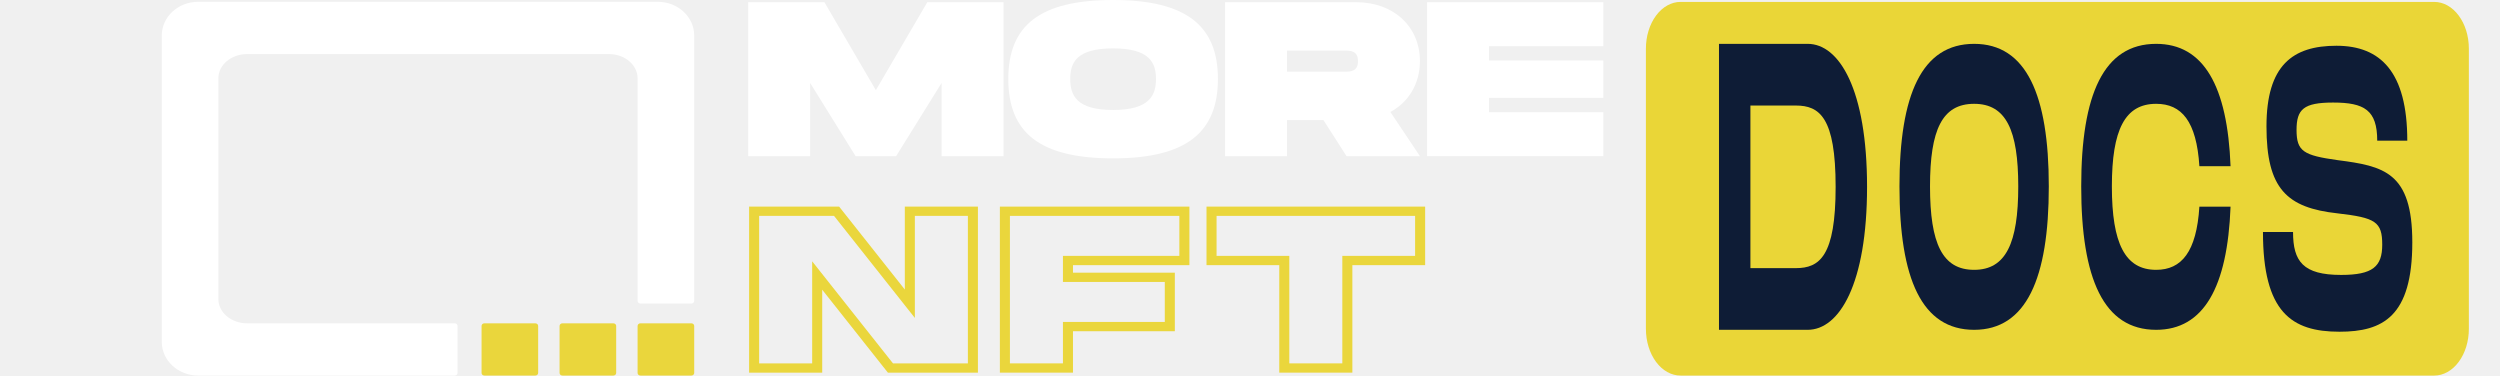
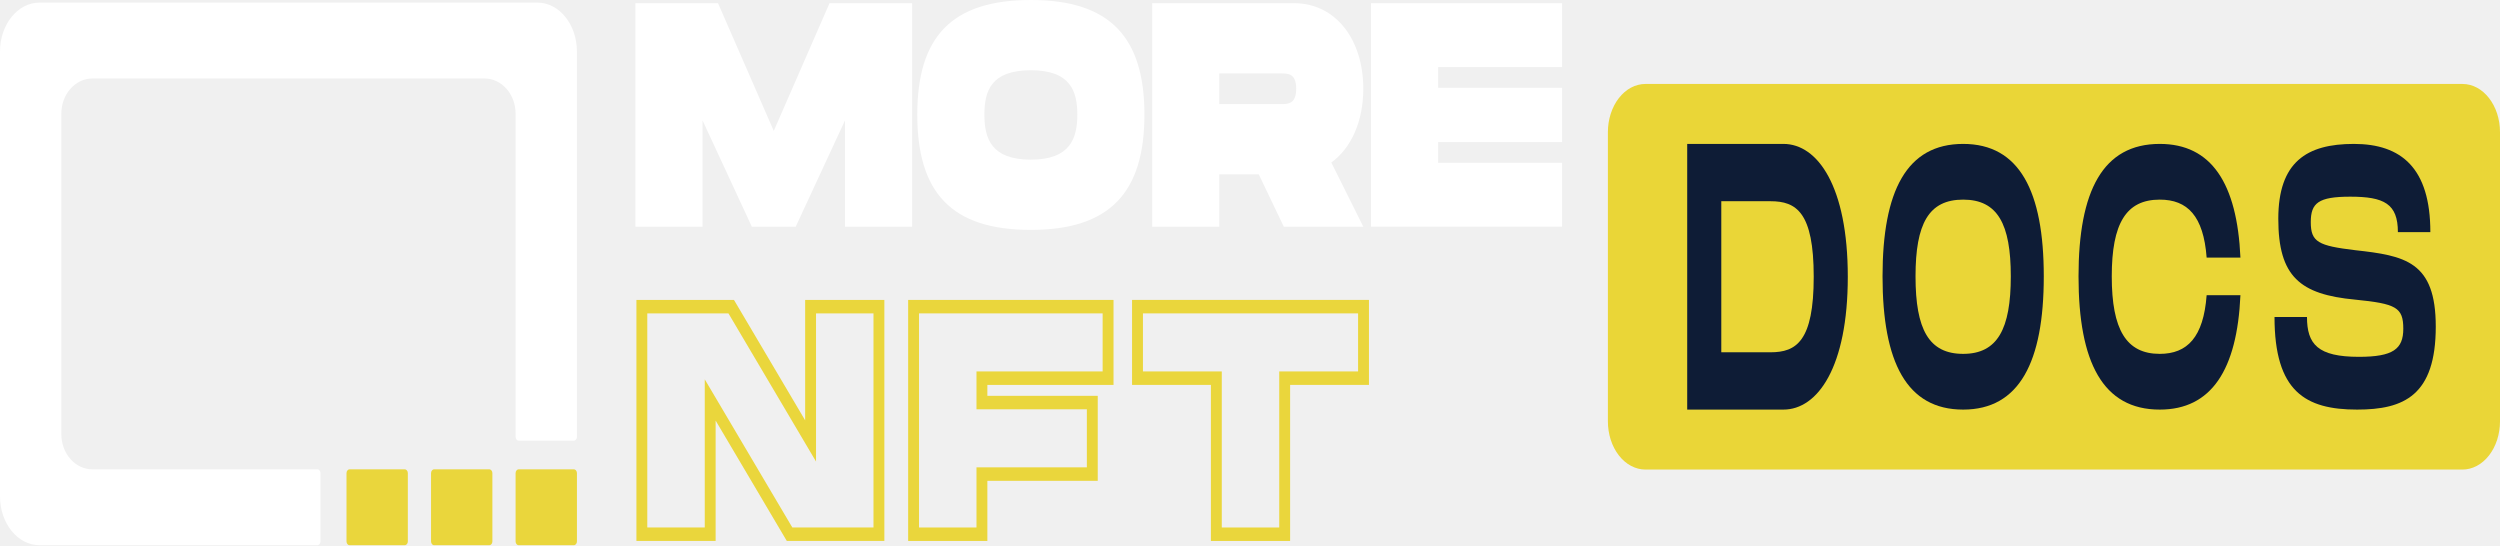
- <svg xmlns="http://www.w3.org/2000/svg" width="3934" height="591" viewBox="0 0 3934 591" fill="none">
-   <g clip-path="url(#clip0_3_87)">
-     <path d="M1092.38 399.418V55.794C1092.38 26.544 1066.68 2.815 1035.01 2.815H311.97C280.276 2.815 254.576 26.544 254.576 55.794V538.048C254.576 567.284 280.276 591 311.97 591H639.427H718.1H715.504C717.984 591 719.982 589.141 719.982 586.892V512.878C719.982 510.602 717.998 508.77 715.504 508.77H714.016H639.427H388.85C363.894 508.77 343.649 491.694 343.649 470.632V123.223C343.649 102.134 363.879 85.071 388.85 85.071H958.147C983.132 85.071 1003.33 102.134 1003.33 123.223V399.539V467.938V473.554C1003.33 475.803 1005.33 477.662 1007.8 477.662H1087.93C1090.42 477.662 1092.42 475.803 1092.42 473.554V399.539C1092.41 399.499 1092.38 399.459 1092.38 399.418Z" fill="white" />
-     <path d="M1087.91 508.77H1007.78C1005.32 508.77 1003.32 510.602 1003.32 512.878V586.893C1003.32 589.142 1005.32 591 1007.78 591H1087.91C1090.39 591 1092.41 589.142 1092.41 586.893V512.878C1092.41 510.602 1090.39 508.77 1087.91 508.77Z" fill="#EAD63C" />
-     <path d="M965.133 508.77H885.001C882.536 508.77 880.538 510.602 880.538 512.878V586.893C880.538 589.142 882.536 591 885.001 591H965.133C967.627 591 969.626 589.142 969.626 586.893V512.878C969.626 510.602 967.627 508.77 965.133 508.77Z" fill="#EAD63C" />
-     <path d="M842.368 508.77H762.206C759.756 508.77 757.772 510.602 757.772 512.878V586.893C757.772 589.142 759.756 591 762.206 591H842.368C844.833 591 846.845 589.142 846.845 586.893V512.878C846.845 510.602 844.833 508.77 842.368 508.77Z" fill="#EAD63C" />
-     <path d="M1579.18 245.746H1481.72V130.495L1410.12 245.746H1346.4L1274.8 130.495V245.746H1177.34V3.461H1297.29L1378.25 141.902L1459.21 3.461H1579.16V245.746H1579.18Z" fill="white" />
-     <path d="M1586.66 124.26C1586.66 40.158 1636.15 0 1751.59 0C1866.67 0 1916.52 40.495 1916.52 124.26C1916.52 208.362 1866.67 249.207 1751.59 249.207C1636.13 249.207 1586.66 208.698 1586.66 124.26ZM1819.06 124.26C1819.06 98.996 1809.32 76.142 1751.59 76.142C1693.86 76.142 1684.12 98.646 1684.12 124.26C1684.12 150.211 1694.24 173.065 1751.59 173.065C1808.94 173.065 1819.06 149.874 1819.06 124.26Z" fill="white" />
-     <path d="M2187.9 176.175L2234.38 245.746H2118.93L2082.57 188.983H2025.22V245.746H1927.76V3.461H2133.92C2193.53 3.461 2234.38 42.233 2234.38 96.222C2234.38 131.519 2216.77 160.594 2187.9 176.175ZM2025.22 112.827H2115.18C2124.92 112.827 2136.92 112.827 2136.92 96.208C2136.92 79.59 2124.94 79.59 2115.18 79.59H2025.22V112.827Z" fill="white" />
-     <path d="M2343.07 72.682V95.185H2523V154.022H2343.07V176.512H2523V245.733H2245.6V3.461H2523V72.682H2343.07Z" fill="white" />
-     <path d="M1538.86 586.395H1397.18L1293.83 455.899V586.395H1178.78V325.121H1320.46L1423.82 455.616V325.121H1538.86V586.395V586.395ZM1405.2 571.796H1523.05V339.719H1439.63V500.313L1312.44 339.719H1194.59V571.796H1278.02V411.202L1405.2 571.796Z" fill="#EAD63C" />
-     <path d="M1688.44 586.395H1573.4V325.121H1871.65V417.249H1688.44V429.086H1848.73V521.214H1688.44V586.395V586.395ZM1589.21 571.796H1672.63V506.602H1832.92V443.671H1672.63V402.637H1855.83V339.706H1589.21V571.796Z" fill="#EAD63C" />
-     <path d="M2128.1 586.395H2013.05V417.235H1898.56V325.107H2242.6V417.235H2128.1V586.395ZM2028.86 571.796H2112.29V402.637H2226.79V339.706H1914.37V402.637H2028.86V571.796V571.796Z" fill="#EAD63C" />
-     <path d="M2644.49 3H3830.51C3860.6 3 3885 35.916 3885 76.502V517.498C3885 536.997 3879.26 555.704 3869.03 569.478C3858.82 583.253 3844.96 591 3830.51 591H2644.49C2630.04 591 2616.18 583.253 2605.95 569.478C2595.74 555.704 2590 536.997 2590 517.498V76.502C2590 57.021 2595.74 38.315 2605.95 24.541C2616.18 10.747 2630.04 3 2644.49 3Z" fill="#EAD637" />
-     <path d="M2844.58 69H2705V519H2844.58C2894.31 519 2938 447.003 2938 293.985C2938 140.997 2894.31 69 2844.58 69ZM2825.9 421.931H2754.45V166.069H2825.9C2863.27 166.069 2888.55 184.699 2888.55 293.985C2888.55 403.272 2863.27 421.931 2825.9 421.931Z" fill="#0E1C36" />
-     <path d="M3106.49 519C3188.48 519 3224 438.372 3224 293.365C3224 149.008 3188.48 69 3106.49 69C3024.25 69 2989 148.387 2989 293.365C2989 438.992 3024.25 519 3106.49 519ZM3106.49 424.605C3056.56 424.605 3037.07 383.36 3037.07 293.365C3037.07 203.992 3056.3 163.367 3106.49 163.367C3156.7 163.367 3175.93 204.64 3175.93 293.365C3175.93 382.739 3156.44 424.605 3106.49 424.605Z" fill="#0E1C36" />
-     <path d="M3275 293.365C3275 438.992 3310.37 519 3392.9 519C3467.66 519 3505.17 452.111 3510 325.244H3460.96C3456.41 396.506 3432.83 424.605 3392.9 424.605C3344.14 424.605 3323.24 383.36 3323.24 293.365C3323.24 203.992 3343.86 163.367 3392.9 163.367C3433.09 163.367 3456.41 190.873 3460.96 261.515H3510C3505.17 135.269 3467.66 69 3392.9 69C3310.37 69 3275 148.387 3275 293.365Z" fill="#0E1C36" />
-     <path d="M3561 365.116C3561 491.362 3605.95 522 3681.39 522C3749.47 522 3796 498.246 3796 381.366C3796 270.749 3751.05 261.383 3678.49 251.989C3624.87 244.513 3613.84 238.25 3613.84 204.509C3613.84 172.009 3624.87 161.374 3671.4 161.374C3720.56 161.374 3740.8 173.251 3740.8 221.379H3788.11C3788.11 113.245 3746.06 72 3676.65 72C3607.79 72 3566.52 102.638 3566.52 198.867C3566.52 296.986 3598.33 327.003 3678.49 335.748C3738.17 342.632 3748.68 348.867 3748.68 385.118C3748.68 419.48 3733.71 432.626 3684.02 432.626C3624.09 432.626 3608.32 411.355 3608.32 365.116H3561Z" fill="#0E1C36" />
-   </g>
-   <defs>
-     <clipPath id="clip0_3_87">
-       <rect width="3934" height="591" fill="white" />
-     </clipPath>
-   </defs>
+ <svg xmlns="http://www.w3.org/2000/svg" width="2710" height="591" viewBox="0 0 2710 591" fill="none">
+   <path d="M625.378 399.418V55.794C625.378 26.544 606.194 2.815 582.554 2.815H42.842C19.184 2.815 0 26.544 0 55.794V538.048C0 567.284 19.184 591 42.842 591H287.272H345.997H344.059C345.91 591 347.402 589.141 347.402 586.892V512.878C347.402 510.602 345.921 508.77 344.059 508.77H342.949H287.272H100.229C81.6 508.77 66.488 491.694 66.488 470.632V123.223C66.488 102.134 81.589 85.071 100.229 85.071H525.18C543.83 85.071 558.907 102.134 558.907 123.223V399.539V467.938V473.554C558.907 475.803 560.4 477.662 562.243 477.662H622.056C623.915 477.662 625.408 475.803 625.408 473.554V399.539C625.4 399.499 625.378 399.459 625.378 399.418Z" fill="white" />
+   <path d="M622.042 508.77H562.229C560.392 508.77 558.899 510.602 558.899 512.878V586.893C558.899 589.142 560.392 591 562.229 591H622.042C623.893 591 625.401 589.142 625.401 586.893V512.878C625.401 510.602 623.893 508.77 622.042 508.77Z" fill="#EAD63C" />
+   <path d="M530.395 508.77H470.58C468.74 508.77 467.249 510.602 467.249 512.878V586.893C467.249 589.142 468.74 591 470.58 591H530.395C532.256 591 533.748 589.142 533.748 586.893V512.878C533.748 510.602 532.256 508.77 530.395 508.77Z" fill="#EAD63C" />
+   <path d="M438.757 508.77H378.92C377.091 508.77 375.61 510.602 375.61 512.878V586.893C375.61 589.142 377.091 591 378.92 591H438.757C440.597 591 442.098 589.142 442.098 586.893V512.878C442.098 510.602 440.597 508.77 438.757 508.77Z" fill="#EAD63C" />
+   <path d="M988.749 245.746H916V130.495L862.555 245.746H814.991L761.545 130.495V245.746H688.796V3.461H778.333L838.765 141.902L899.198 3.461H988.735V245.746H988.749Z" fill="white" />
+   <path d="M994.333 124.26C994.333 40.158 1031.27 0 1117.44 0C1203.35 0 1240.56 40.495 1240.56 124.26C1240.56 208.362 1203.35 249.207 1117.44 249.207C1031.26 249.207 994.333 208.698 994.333 124.26ZM1167.81 124.26C1167.81 98.996 1160.54 76.142 1117.44 76.142C1074.35 76.142 1067.08 98.646 1067.08 124.26C1067.08 150.211 1074.64 173.065 1117.44 173.065C1160.25 173.065 1167.81 149.874 1167.81 124.26Z" fill="white" />
+   <path d="M1443.13 176.175L1477.82 245.746H1391.65L1364.5 188.983H1321.7V245.746H1248.95V3.461H1402.83C1447.33 3.461 1477.82 42.233 1477.82 96.222C1477.82 131.519 1464.68 160.594 1443.13 176.175ZM1321.7 112.827H1388.85C1396.12 112.827 1405.07 112.827 1405.07 96.208C1405.07 79.59 1396.13 79.59 1388.85 79.59H1321.7V112.827Z" fill="white" />
+   <path d="M1558.95 72.682V95.185H1693.26V154.022H1558.95V176.512H1693.26V245.733H1486.2V3.461H1693.26V72.682H1558.95Z" fill="white" />
+   <path d="M958.653 586.395H852.896L775.75 455.899V586.395H689.871V325.121H795.628L872.781 455.616V325.121H958.653V586.395ZM858.882 571.796H946.851V339.719H884.582V500.313L789.642 339.719H701.673V571.796H763.949V411.202L858.882 571.796Z" fill="#EAD63C" />
+   <path d="M1070.31 586.395H984.435V325.121H1207.06V417.249H1070.31V429.086H1189.95V521.214H1070.31V586.395ZM996.236 571.796H1058.51V506.602H1178.15V443.671H1058.51V402.637H1195.25V339.706H996.236V571.796Z" fill="#EAD63C" />
+   <path d="M1398.49 586.395H1312.61V417.235H1227.15V325.107H1483.96V417.235H1398.49V586.395ZM1324.41 571.796H1386.69V402.637H1472.16V339.706H1238.95V402.637H1324.41V571.796Z" fill="#EAD63C" />
+   <path d="M1783.65 91H2669.31C2691.78 91 2710 114.399 2710 143.252V456.749C2710 470.61 2705.71 483.909 2698.07 493.7C2690.45 503.493 2680.1 509 2669.31 509H1783.65C1772.85 509 1762.5 503.493 1754.87 493.7C1747.24 483.909 1742.95 470.61 1742.95 456.749V143.252C1742.95 129.403 1747.24 116.105 1754.87 106.313C1762.5 96.507 1772.85 91 1783.65 91Z" fill="#EAD637" />
+   <path d="M1933.22 156H1828.93V444H1933.22C1970.37 444 2003.01 397.922 2003.01 299.99C2003.01 202.078 1970.37 156 1933.22 156ZM1919.26 381.876H1865.88V218.124H1919.26C1947.18 218.124 1966.07 230.047 1966.07 299.99C1966.07 369.934 1947.18 381.876 1919.26 381.876Z" fill="#0E1C36" />
+   <path d="M2128.06 444C2189.04 444 2215.46 392.398 2215.46 299.594C2215.46 207.205 2189.04 156 2128.06 156C2066.89 156 2040.67 206.808 2040.67 299.594C2040.67 392.795 2066.89 444 2128.06 444ZM2128.06 383.587C2090.92 383.587 2076.43 357.19 2076.43 299.594C2076.43 242.395 2090.73 216.395 2128.06 216.395C2165.41 216.395 2179.71 242.81 2179.71 299.594C2179.71 356.793 2165.21 383.587 2128.06 383.587Z" fill="#0E1C36" />
+   <path d="M2253.12 299.594C2253.12 392.795 2279.54 444 2341.17 444C2397.01 444 2425.02 401.191 2428.63 319.996H2392C2388.6 365.604 2370.99 383.587 2341.17 383.587C2304.76 383.587 2289.15 357.19 2289.15 299.594C2289.15 242.395 2304.55 216.395 2341.17 216.395C2371.19 216.395 2388.6 233.999 2392 279.21H2428.63C2425.02 198.412 2397.01 156 2341.17 156C2279.54 156 2253.12 206.808 2253.12 299.594Z" fill="#0E1C36" />
+   <path d="M2465.57 343.594C2465.57 424.392 2499.01 444 2555.12 444C2605.76 444 2640.37 428.797 2640.37 353.994C2640.37 283.199 2606.93 277.205 2552.96 271.193C2513.08 266.408 2504.88 262.4 2504.88 240.806C2504.88 220.006 2513.08 213.199 2547.69 213.199C2584.26 213.199 2599.31 220.801 2599.31 251.603H2634.5C2634.5 182.397 2603.22 156 2551.59 156C2500.38 156 2469.68 175.608 2469.68 237.195C2469.68 299.991 2493.34 319.202 2552.96 324.799C2597.35 329.204 2605.17 333.195 2605.17 356.396C2605.17 378.387 2594.04 386.801 2557.08 386.801C2512.5 386.801 2500.77 373.187 2500.77 343.594H2465.57Z" fill="#0E1C36" />
</svg>
